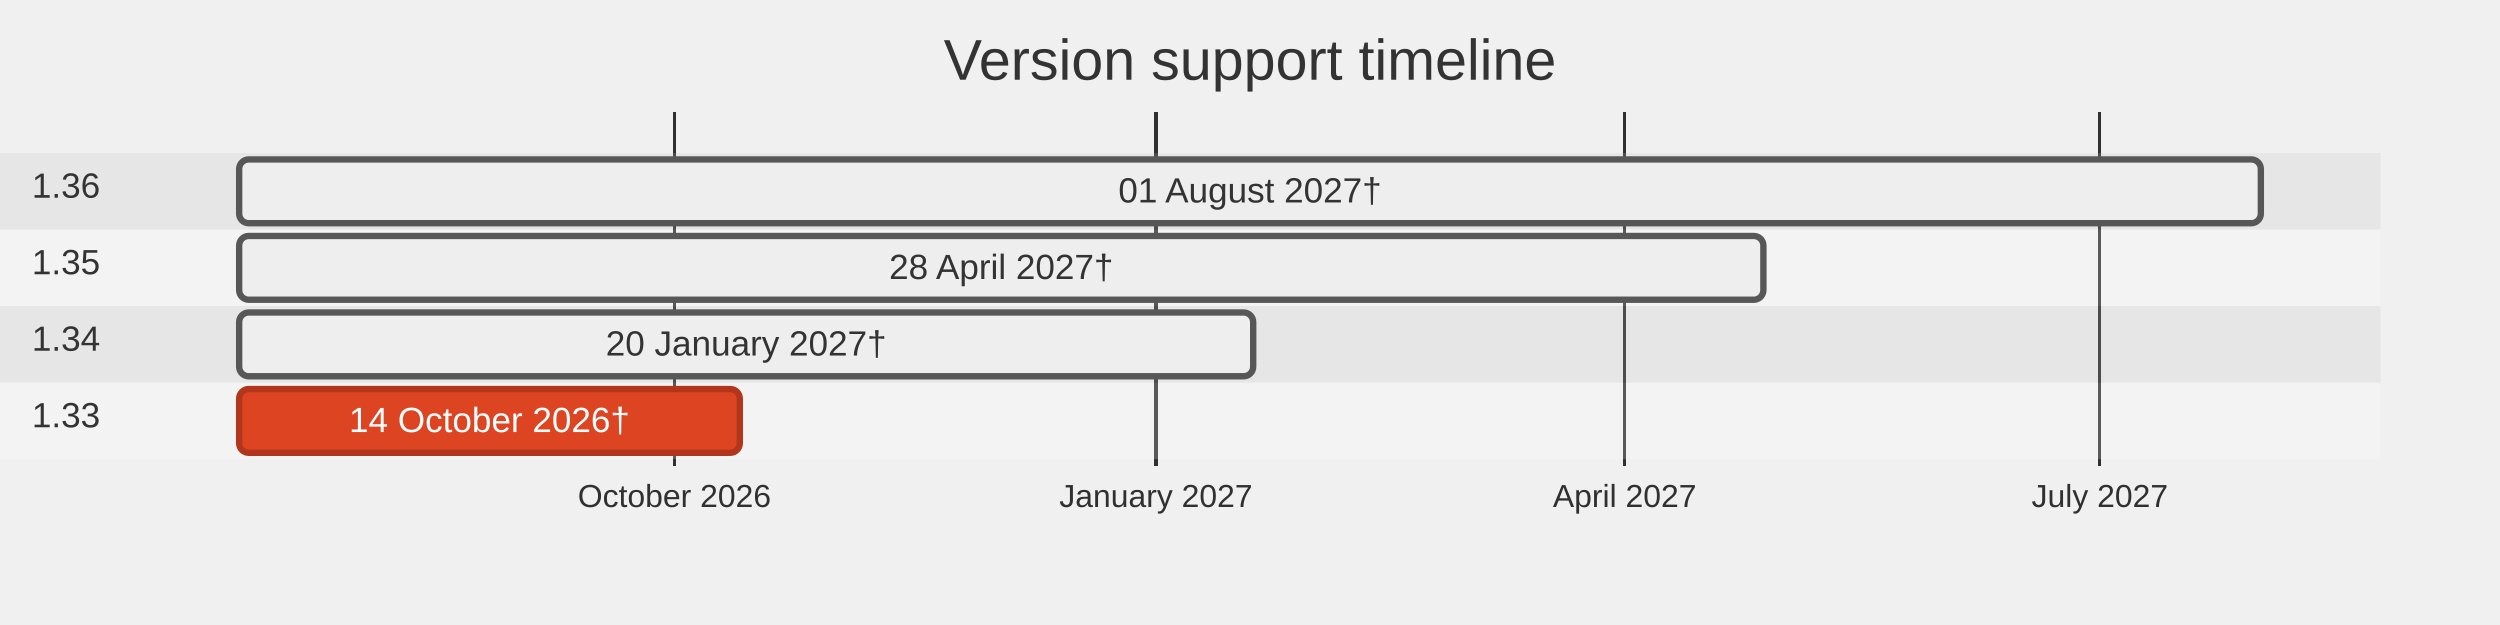
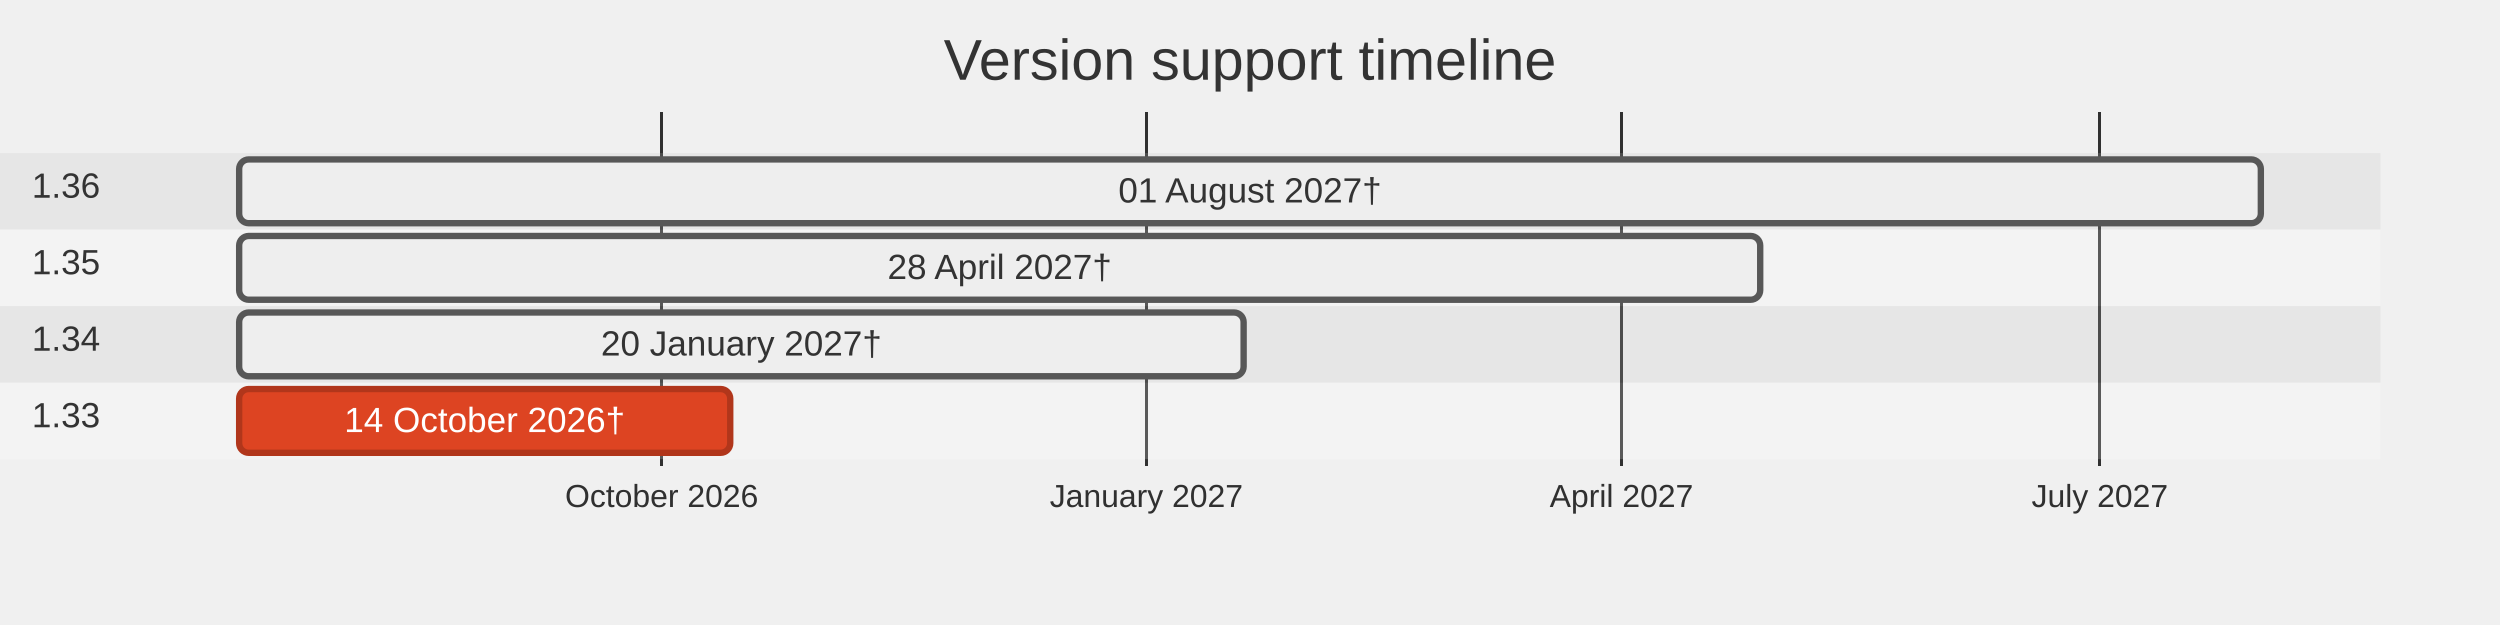
<svg xmlns="http://www.w3.org/2000/svg" id="my-svg" width="100%" viewBox="0 0 784 196" style="max-width: 784px; background-color: white;" role="graphics-document document" aria-roledescription="gantt">
  <style>#my-svg{font-family:"trebuchet ms",verdana,arial,sans-serif;font-size:16px;fill:#000000;}@keyframes edge-animation-frame{from{stroke-dashoffset:0;}}@keyframes dash{to{stroke-dashoffset:0;}}#my-svg .edge-animation-slow{stroke-dasharray:9,5!important;stroke-dashoffset:900;animation:dash 50s linear infinite;stroke-linecap:round;}#my-svg .edge-animation-fast{stroke-dasharray:9,5!important;stroke-dashoffset:900;animation:dash 20s linear infinite;stroke-linecap:round;}#my-svg .error-icon{fill:#552222;}#my-svg .error-text{fill:#552222;stroke:#552222;}#my-svg .edge-thickness-normal{stroke-width:1px;}#my-svg .edge-thickness-thick{stroke-width:3.5px;}#my-svg .edge-pattern-solid{stroke-dasharray:0;}#my-svg .edge-thickness-invisible{stroke-width:0;fill:none;}#my-svg .edge-pattern-dashed{stroke-dasharray:3;}#my-svg .edge-pattern-dotted{stroke-dasharray:2;}#my-svg .marker{fill:#666;stroke:#666;}#my-svg .marker.cross{stroke:#666;}#my-svg svg{font-family:"trebuchet ms",verdana,arial,sans-serif;font-size:16px;}#my-svg p{margin:0;}#my-svg .mermaid-main-font{font-family:"trebuchet ms",verdana,arial,sans-serif;}#my-svg .exclude-range{fill:#eeeeee;}#my-svg .section{stroke:none;opacity:0.2;}#my-svg .section0{fill:hsl(0, 0%, 73.922%);}#my-svg .section2{fill:hsl(0, 0%, 73.922%);}#my-svg .section1,#my-svg .section3{fill:white;opacity:0.2;}#my-svg .sectionTitle0{fill:#333;}#my-svg .sectionTitle1{fill:#333;}#my-svg .sectionTitle2{fill:#333;}#my-svg .sectionTitle3{fill:#333;}#my-svg .sectionTitle{text-anchor:start;font-family:"trebuchet ms",verdana,arial,sans-serif;}#my-svg .grid .tick{stroke:hsl(0, 0%, 90%);opacity:0.8;shape-rendering:crispEdges;}#my-svg .grid .tick text{font-family:"trebuchet ms",verdana,arial,sans-serif;fill:#000000;}#my-svg .grid path{stroke-width:0;}#my-svg .today{fill:none;stroke:#d42;stroke-width:2px;}#my-svg .task{stroke-width:2;}#my-svg .taskText{text-anchor:middle;font-family:"trebuchet ms",verdana,arial,sans-serif;}#my-svg .taskTextOutsideRight{fill:#333;text-anchor:start;font-family:"trebuchet ms",verdana,arial,sans-serif;}#my-svg .taskTextOutsideLeft{fill:#333;text-anchor:end;}#my-svg .task.clickable{cursor:pointer;}#my-svg .taskText.clickable{cursor:pointer;fill:#003163!important;font-weight:bold;}#my-svg .taskTextOutsideLeft.clickable{cursor:pointer;fill:#003163!important;font-weight:bold;}#my-svg .taskTextOutsideRight.clickable{cursor:pointer;fill:#003163!important;font-weight:bold;}#my-svg .taskText0,#my-svg .taskText1,#my-svg .taskText2,#my-svg .taskText3{fill:white;}#my-svg .task0,#my-svg .task1,#my-svg .task2,#my-svg .task3{fill:#707070;stroke:hsl(0, 0%, 33.922%);}#my-svg .taskTextOutside0,#my-svg .taskTextOutside2{fill:#333;}#my-svg .taskTextOutside1,#my-svg .taskTextOutside3{fill:#333;}#my-svg .active0,#my-svg .active1,#my-svg .active2,#my-svg .active3{fill:#eee;stroke:hsl(0, 0%, 33.922%);}#my-svg .activeText0,#my-svg .activeText1,#my-svg .activeText2,#my-svg .activeText3{fill:#333!important;}#my-svg .done0,#my-svg .done1,#my-svg .done2,#my-svg .done3{stroke:#666;fill:#bbb;stroke-width:2;}#my-svg .doneText0,#my-svg .doneText1,#my-svg .doneText2,#my-svg .doneText3{fill:#333!important;}#my-svg .doneText0.taskTextOutsideLeft,#my-svg .doneText0.taskTextOutsideRight,#my-svg .doneText1.taskTextOutsideLeft,#my-svg .doneText1.taskTextOutsideRight,#my-svg .doneText2.taskTextOutsideLeft,#my-svg .doneText2.taskTextOutsideRight,#my-svg .doneText3.taskTextOutsideLeft,#my-svg .doneText3.taskTextOutsideRight{fill:#333!important;}#my-svg .crit0,#my-svg .crit1,#my-svg .crit2,#my-svg .crit3{stroke:hsl(10.909, 73.333%, 40%);fill:#d42;stroke-width:2;}#my-svg .activeCrit0,#my-svg .activeCrit1,#my-svg .activeCrit2,#my-svg .activeCrit3{stroke:hsl(10.909, 73.333%, 40%);fill:#eee;stroke-width:2;}#my-svg .doneCrit0,#my-svg .doneCrit1,#my-svg .doneCrit2,#my-svg .doneCrit3{stroke:hsl(10.909, 73.333%, 40%);fill:#bbb;stroke-width:2;cursor:pointer;shape-rendering:crispEdges;}#my-svg .milestone{transform:rotate(45deg) scale(0.8,0.8);}#my-svg .milestoneText{font-style:italic;}#my-svg .doneCritText0,#my-svg .doneCritText1,#my-svg .doneCritText2,#my-svg .doneCritText3{fill:#333!important;}#my-svg .doneCritText0.taskTextOutsideLeft,#my-svg .doneCritText0.taskTextOutsideRight,#my-svg .doneCritText1.taskTextOutsideLeft,#my-svg .doneCritText1.taskTextOutsideRight,#my-svg .doneCritText2.taskTextOutsideLeft,#my-svg .doneCritText2.taskTextOutsideRight,#my-svg .doneCritText3.taskTextOutsideLeft,#my-svg .doneCritText3.taskTextOutsideRight{fill:#333!important;}#my-svg .vert{stroke:#d42;}#my-svg .vertText{font-size:15px;text-anchor:middle;fill:#d42!important;}#my-svg .activeCritText0,#my-svg .activeCritText1,#my-svg .activeCritText2,#my-svg .activeCritText3{fill:#333!important;}#my-svg .titleText{text-anchor:middle;font-size:18px;fill:#333;font-family:"trebuchet ms",verdana,arial,sans-serif;}#my-svg .node .neo-node{stroke:#999;}#my-svg [data-look="neo"].node rect,#my-svg [data-look="neo"].cluster rect,#my-svg [data-look="neo"].node polygon{stroke:url(#my-svg-gradient);filter:drop-shadow( 1px 2px 2px rgba(185,185,185,1));}#my-svg [data-look="neo"].swimlane.cluster rect{filter:none;}#my-svg [data-look="neo"].node path{stroke:url(#my-svg-gradient);stroke-width:1px;}#my-svg [data-look="neo"].node .outer-path{filter:drop-shadow( 1px 2px 2px rgba(185,185,185,1));}#my-svg [data-look="neo"].node .neo-line path{stroke:#999;filter:none;}#my-svg [data-look="neo"].node circle{stroke:url(#my-svg-gradient);filter:drop-shadow( 1px 2px 2px rgba(185,185,185,1));}#my-svg [data-look="neo"].node circle .state-start{fill:#000000;}#my-svg [data-look="neo"].icon-shape .icon{fill:url(#my-svg-gradient);filter:drop-shadow( 1px 2px 2px rgba(185,185,185,1));}#my-svg [data-look="neo"].icon-shape .icon-neo path{stroke:url(#my-svg-gradient);filter:drop-shadow( 1px 2px 2px rgba(185,185,185,1));}#my-svg :root{--mermaid-font-family:"trebuchet ms",verdana,arial,sans-serif;}</style>
  <g />
  <g class="grid" transform="translate(75, 146)" fill="none" font-size="10" font-family="sans-serif" text-anchor="middle">
    <path class="domain" stroke="currentColor" d="M0.5,-111V0.5H634.5V-111" />
-     <g class="tick" opacity="1" transform="translate(136.5,0)">
+     <g class="tick" opacity="1" transform="translate(132.5,0)">
      <line stroke="currentColor" y2="-111" />
      <text fill="#000" y="3" dy="1em" stroke="none" font-size="10" style="text-anchor: middle;"> October 2026</text>
    </g>
-     <g class="tick" opacity="1" transform="translate(287.5,0)">
+     <g class="tick" opacity="1" transform="translate(284.5,0)">
      <line stroke="currentColor" y2="-111" />
      <text fill="#000" y="3" dy="1em" stroke="none" font-size="10" style="text-anchor: middle;"> January 2027</text>
    </g>
-     <g class="tick" opacity="1" transform="translate(434.5,0)">
+     <g class="tick" opacity="1" transform="translate(433.5,0)">
      <line stroke="currentColor" y2="-111" />
      <text fill="#000" y="3" dy="1em" stroke="none" font-size="10" style="text-anchor: middle;"> April 2027</text>
    </g>
    <g class="tick" opacity="1" transform="translate(583.5,0)">
      <line stroke="currentColor" y2="-111" />
      <text fill="#000" y="3" dy="1em" stroke="none" font-size="10" style="text-anchor: middle;"> July 2027</text>
    </g>
  </g>
  <g>
    <rect x="0" y="48" width="746.5" height="24" class="section section0" />
    <rect x="0" y="72" width="746.5" height="24" class="section section1" />
    <rect x="0" y="96" width="746.5" height="24" class="section section2" />
    <rect x="0" y="120" width="746.5" height="24" class="section section3" />
  </g>
  <g>
    <rect id="my-svg-task1" rx="3" ry="3" x="75" y="50" width="634" height="20" transform-origin="392px 60px" class="task active0" />
-     <rect id="my-svg-task2" rx="3" ry="3" x="75" y="74" width="478" height="20" transform-origin="314px 84px" class="task active1" />
-     <rect id="my-svg-task3" rx="3" ry="3" x="75" y="98" width="318" height="20" transform-origin="234px 108px" class="task active2" />
-     <rect id="my-svg-task4" rx="3" ry="3" x="75" y="122" width="157" height="20" transform-origin="153.5px 132px" class="task crit3" />
+     <rect id="my-svg-task2" rx="3" ry="3" x="75" y="74" width="477" height="20" transform-origin="313.5px 84px" class="task active1" />
+     <rect id="my-svg-task3" rx="3" ry="3" x="75" y="98" width="315" height="20" transform-origin="232.5px 108px" class="task active2" />
+     <rect id="my-svg-task4" rx="3" ry="3" x="75" y="122" width="154" height="20" transform-origin="152px 132px" class="task crit3" />
    <text id="my-svg-task1-text" font-size="11" x="392" y="63.5" class="taskText taskText0 activeText0 width-93.47900390625">01 August 2027†     </text>
-     <text id="my-svg-task2-text" font-size="11" x="314" y="87.5" class="taskText taskText1 activeText1 width-80.12646484375">28 April 2027†      </text>
-     <text id="my-svg-task3-text" font-size="11" x="234" y="111.5" class="taskText taskText2 activeText2 width-96.685546875">20 January 2027†    </text>
-     <text id="my-svg-task4-text" font-size="11" x="153.5" y="135.5" class="taskText taskText3  critText3 width-99.005859375">14 October 2026†    </text>
+     <text id="my-svg-task2-text" font-size="11" x="313.5" y="87.5" class="taskText taskText1 activeText1 width-80.12646484375">28 April 2027†      </text>
+     <text id="my-svg-task3-text" font-size="11" x="232.5" y="111.5" class="taskText taskText2 activeText2 width-96.685546875">20 January 2027†    </text>
+     <text id="my-svg-task4-text" font-size="11" x="152" y="135.5" class="taskText taskText3  critText3 width-99.005859375">14 October 2026†    </text>
  </g>
  <g>
    <text dy="0em" x="10" y="62" font-size="11" class="sectionTitle sectionTitle0">
      <tspan alignment-baseline="central" x="10">1.36</tspan>
    </text>
    <text dy="0em" x="10" y="86" font-size="11" class="sectionTitle sectionTitle1">
      <tspan alignment-baseline="central" x="10">1.35</tspan>
    </text>
    <text dy="0em" x="10" y="110" font-size="11" class="sectionTitle sectionTitle2">
      <tspan alignment-baseline="central" x="10">1.34</tspan>
    </text>
    <text dy="0em" x="10" y="134" font-size="11" class="sectionTitle sectionTitle3">
      <tspan alignment-baseline="central" x="10">1.33</tspan>
    </text>
  </g>
  <text x="392" y="25" class="titleText">Version support timeline</text>
</svg>
